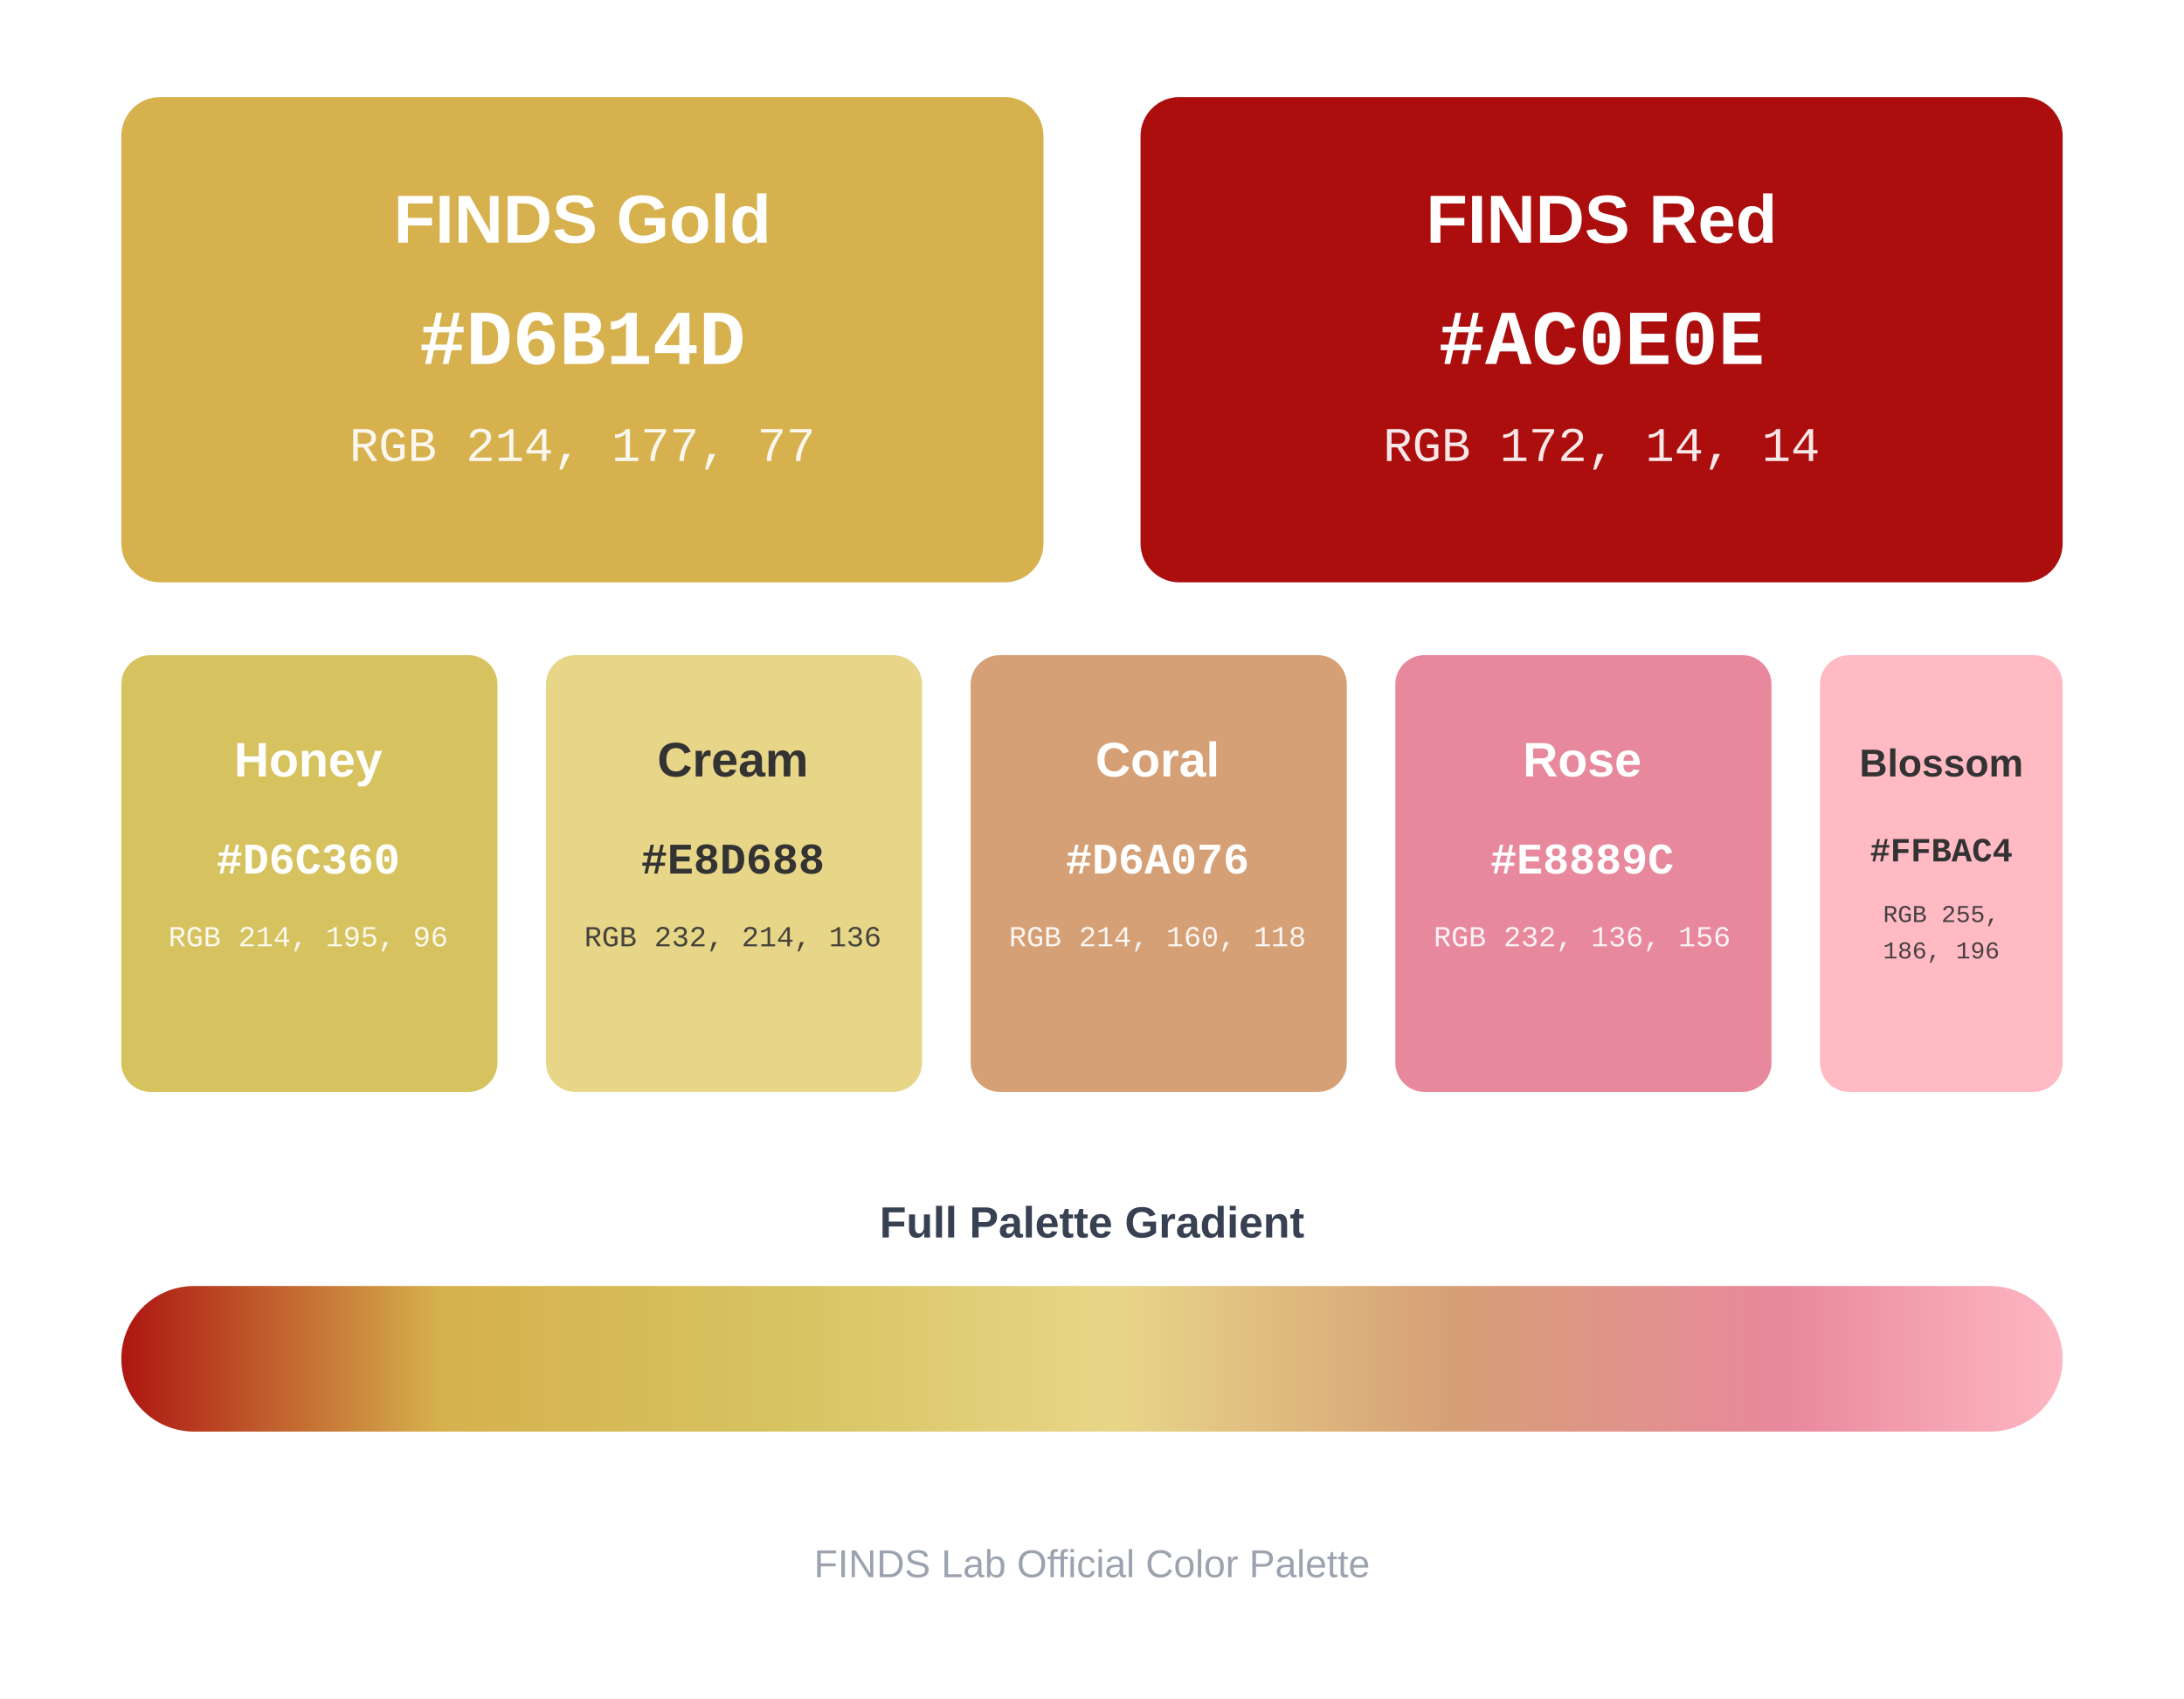
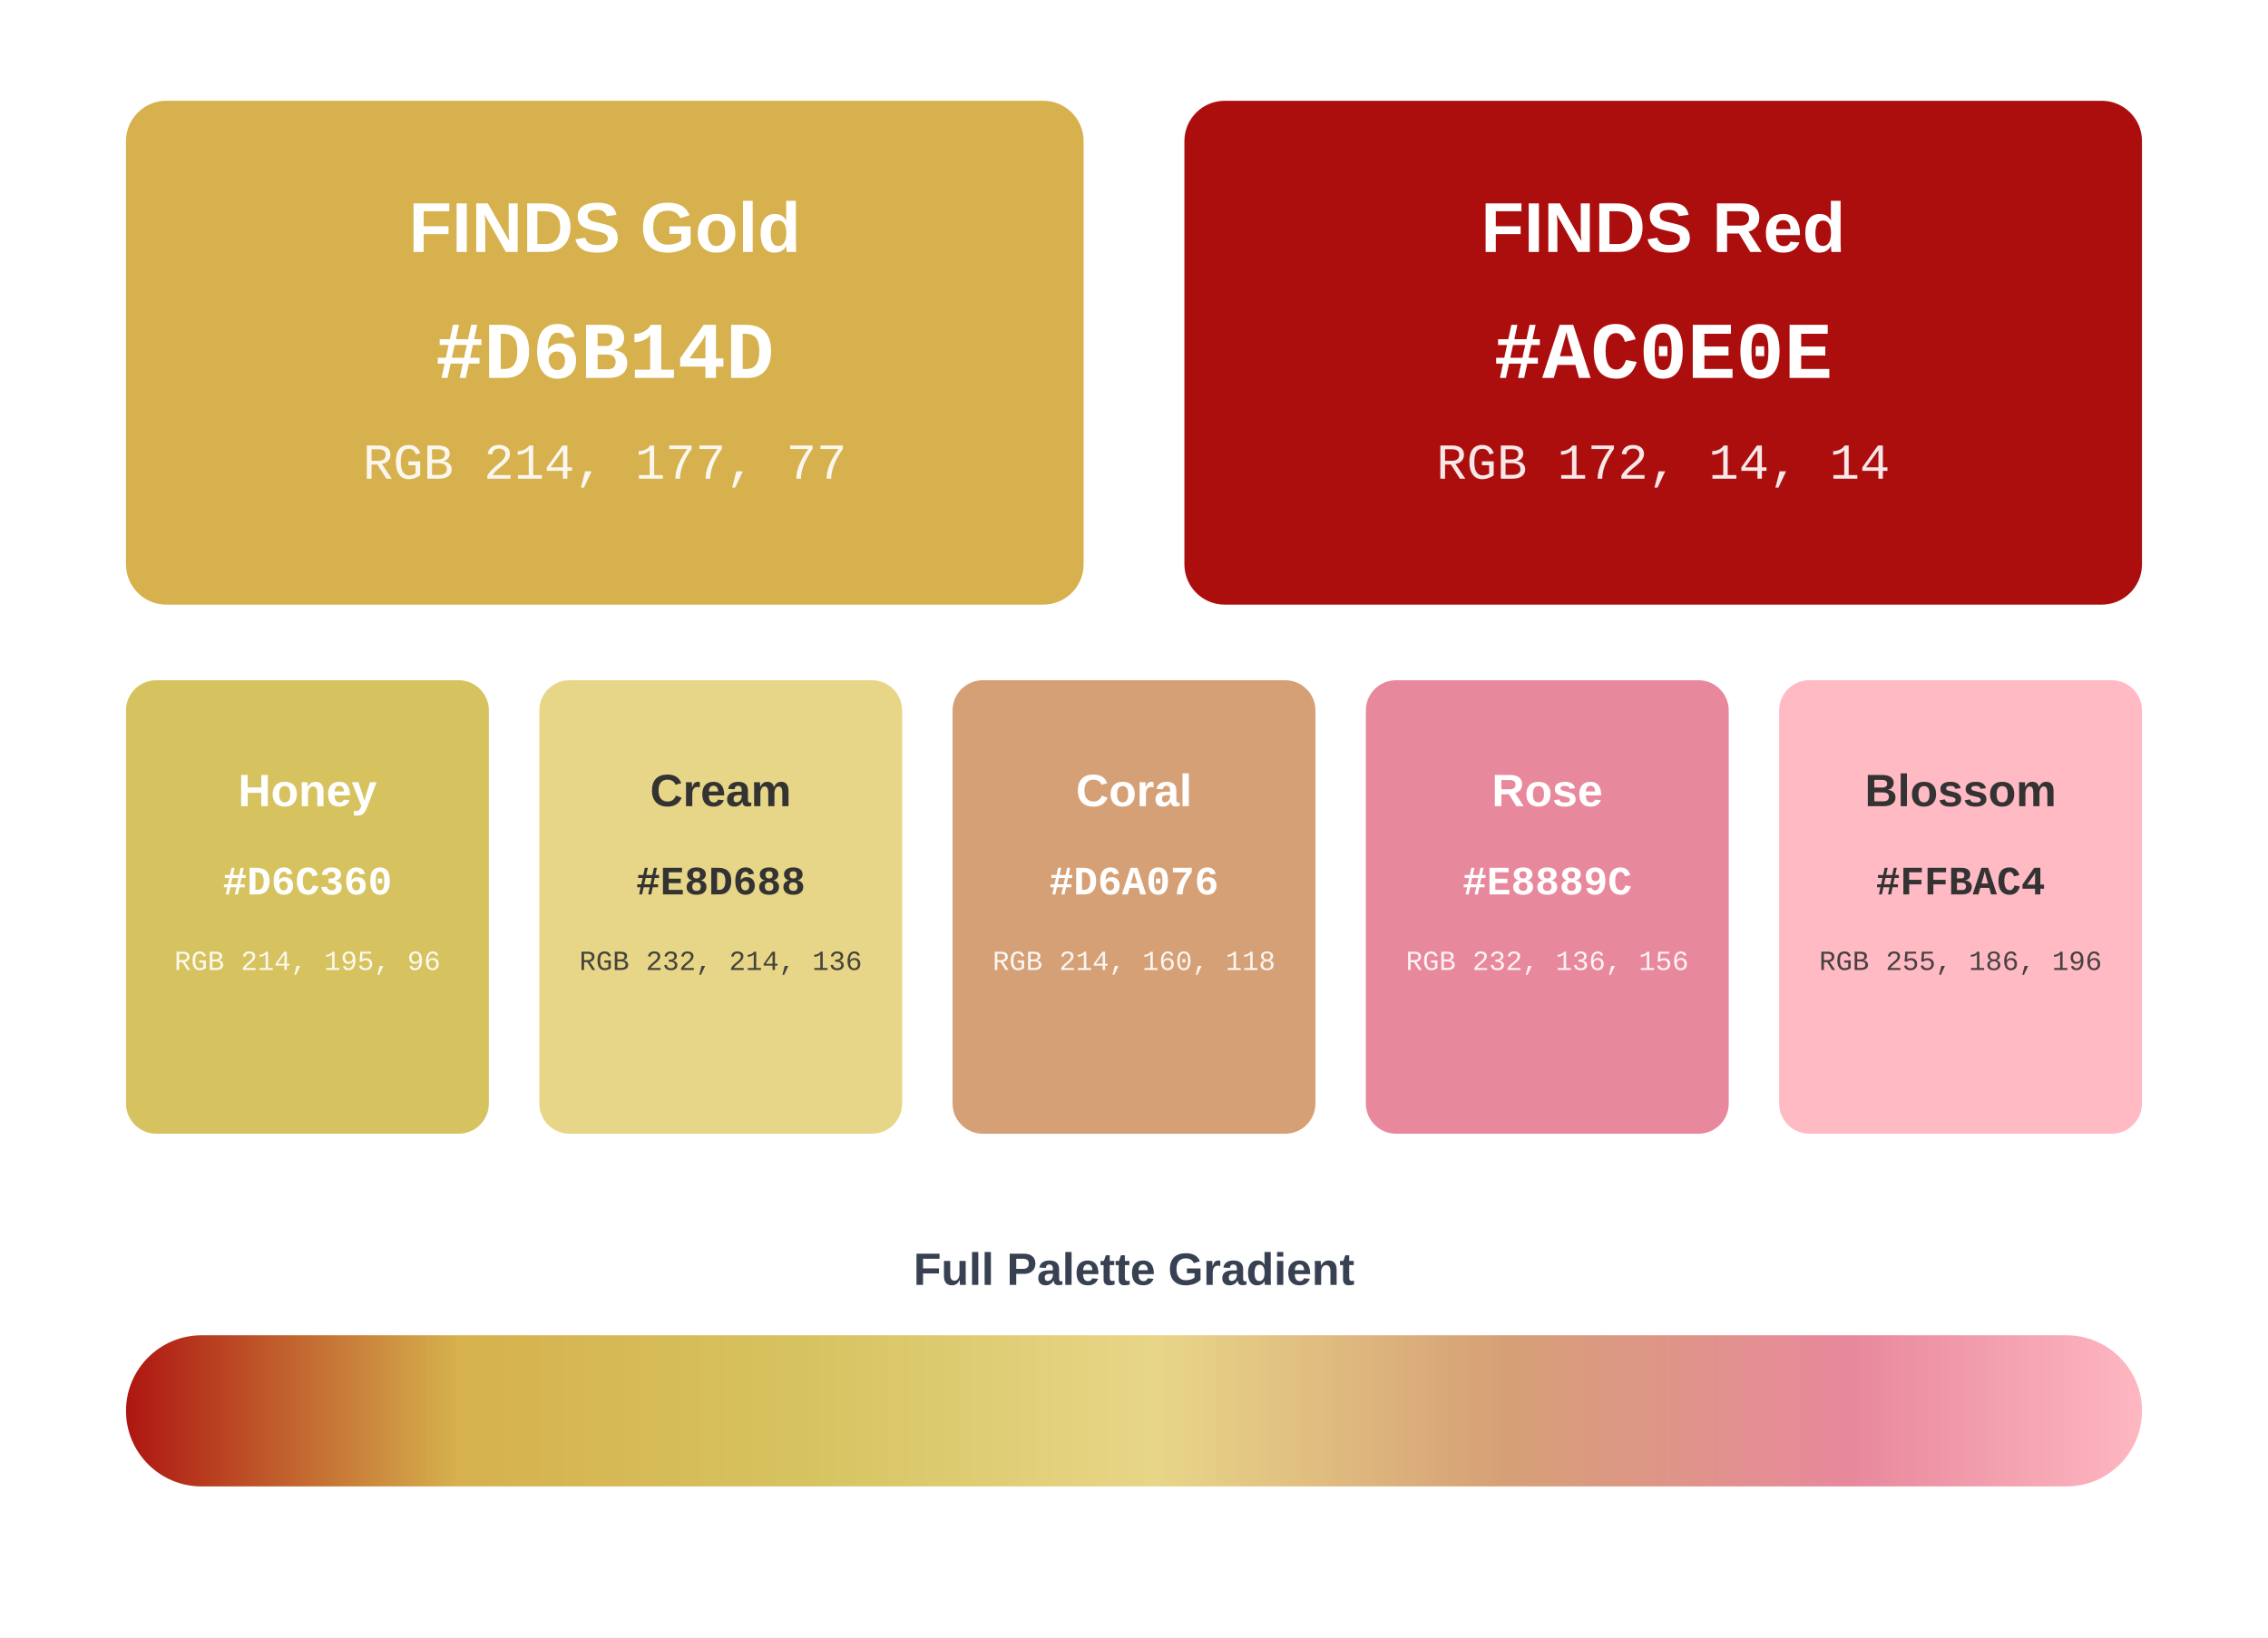
- <svg xmlns="http://www.w3.org/2000/svg" viewBox="0 0 900 700">
-   <rect width="900" height="700" fill="#ffffff" />
+ <svg xmlns="http://www.w3.org/2000/svg" viewBox="0 0 900 650">
+   <rect width="900" height="650" fill="#ffffff" />
  <rect x="50" y="40" width="380" height="200" rx="16" fill="#D6B14D" />
  <text x="240" y="100" font-family="Arial, sans-serif" font-size="28" font-weight="bold" fill="white" text-anchor="middle">FINDS Gold</text>
  <text x="240" y="150" font-family="Courier New, monospace" font-size="32" font-weight="bold" fill="white" text-anchor="middle">#D6B14D</text>
  <text x="240" y="190" font-family="Courier New, monospace" font-size="20" fill="white" text-anchor="middle" opacity="0.9">RGB 214, 177, 77</text>
  <rect x="470" y="40" width="380" height="200" rx="16" fill="#AC0E0E" />
  <text x="660" y="100" font-family="Arial, sans-serif" font-size="28" font-weight="bold" fill="white" text-anchor="middle">FINDS Red</text>
  <text x="660" y="150" font-family="Courier New, monospace" font-size="32" font-weight="bold" fill="white" text-anchor="middle">#AC0E0E</text>
  <text x="660" y="190" font-family="Courier New, monospace" font-size="20" fill="white" text-anchor="middle" opacity="0.9">RGB 172, 14, 14</text>
-   <rect x="50" y="270" width="155" height="180" rx="12" fill="#D6C360" />
-   <text x="127" y="320" font-family="Arial, sans-serif" font-size="20" font-weight="bold" fill="white" text-anchor="middle">Honey</text>
-   <text x="127" y="360" font-family="Courier New, monospace" font-size="18" font-weight="bold" fill="white" text-anchor="middle">#D6C360</text>
-   <text x="127" y="390" font-family="Courier New, monospace" font-size="12" fill="white" text-anchor="middle" opacity="0.9">RGB 214, 195, 96</text>
-   <rect x="225" y="270" width="155" height="180" rx="12" fill="#E8D688" />
-   <text x="302" y="320" font-family="Arial, sans-serif" font-size="20" font-weight="bold" fill="#333" text-anchor="middle">Cream</text>
-   <text x="302" y="360" font-family="Courier New, monospace" font-size="18" font-weight="bold" fill="#333" text-anchor="middle">#E8D688</text>
-   <text x="302" y="390" font-family="Courier New, monospace" font-size="12" fill="#333" text-anchor="middle" opacity="0.9">RGB 232, 214, 136</text>
-   <rect x="400" y="270" width="155" height="180" rx="12" fill="#D6A076" />
-   <text x="477" y="320" font-family="Arial, sans-serif" font-size="20" font-weight="bold" fill="white" text-anchor="middle">Coral</text>
-   <text x="477" y="360" font-family="Courier New, monospace" font-size="18" font-weight="bold" fill="white" text-anchor="middle">#D6A076</text>
-   <text x="477" y="390" font-family="Courier New, monospace" font-size="12" fill="white" text-anchor="middle" opacity="0.9">RGB 214, 160, 118</text>
-   <rect x="575" y="270" width="155" height="180" rx="12" fill="#E8889C" />
-   <text x="652" y="320" font-family="Arial, sans-serif" font-size="20" font-weight="bold" fill="white" text-anchor="middle">Rose</text>
-   <text x="652" y="360" font-family="Courier New, monospace" font-size="18" font-weight="bold" fill="white" text-anchor="middle">#E8889C</text>
-   <text x="652" y="390" font-family="Courier New, monospace" font-size="12" fill="white" text-anchor="middle" opacity="0.9">RGB 232, 136, 156</text>
-   <rect x="750" y="270" width="100" height="180" rx="12" fill="#FFBAC4" />
-   <text x="800" y="320" font-family="Arial, sans-serif" font-size="16" font-weight="bold" fill="#333" text-anchor="middle">Blossom</text>
-   <text x="800" y="355" font-family="Courier New, monospace" font-size="14" font-weight="bold" fill="#333" text-anchor="middle">#FFBAC4</text>
-   <text x="800" y="380" font-family="Courier New, monospace" font-size="10" fill="#333" text-anchor="middle" opacity="0.9">RGB 255,</text>
-   <text x="800" y="395" font-family="Courier New, monospace" font-size="10" fill="#333" text-anchor="middle" opacity="0.9">186, 196</text>
+   <rect x="50" y="270" width="144" height="180" rx="12" fill="#D6C360" />
+   <text x="122" y="320" font-family="Arial, sans-serif" font-size="18" font-weight="bold" fill="white" text-anchor="middle">Honey</text>
+   <text x="122" y="355" font-family="Courier New, monospace" font-size="16" font-weight="bold" fill="white" text-anchor="middle">#D6C360</text>
+   <text x="122" y="385" font-family="Courier New, monospace" font-size="11" fill="white" text-anchor="middle" opacity="0.9">RGB 214, 195, 96</text>
+   <rect x="214" y="270" width="144" height="180" rx="12" fill="#E8D688" />
+   <text x="286" y="320" font-family="Arial, sans-serif" font-size="18" font-weight="bold" fill="#333" text-anchor="middle">Cream</text>
+   <text x="286" y="355" font-family="Courier New, monospace" font-size="16" font-weight="bold" fill="#333" text-anchor="middle">#E8D688</text>
+   <text x="286" y="385" font-family="Courier New, monospace" font-size="11" fill="#333" text-anchor="middle" opacity="0.9">RGB 232, 214, 136</text>
+   <rect x="378" y="270" width="144" height="180" rx="12" fill="#D6A076" />
+   <text x="450" y="320" font-family="Arial, sans-serif" font-size="18" font-weight="bold" fill="white" text-anchor="middle">Coral</text>
+   <text x="450" y="355" font-family="Courier New, monospace" font-size="16" font-weight="bold" fill="white" text-anchor="middle">#D6A076</text>
+   <text x="450" y="385" font-family="Courier New, monospace" font-size="11" fill="white" text-anchor="middle" opacity="0.9">RGB 214, 160, 118</text>
+   <rect x="542" y="270" width="144" height="180" rx="12" fill="#E8889C" />
+   <text x="614" y="320" font-family="Arial, sans-serif" font-size="18" font-weight="bold" fill="white" text-anchor="middle">Rose</text>
+   <text x="614" y="355" font-family="Courier New, monospace" font-size="16" font-weight="bold" fill="white" text-anchor="middle">#E8889C</text>
+   <text x="614" y="385" font-family="Courier New, monospace" font-size="11" fill="white" text-anchor="middle" opacity="0.9">RGB 232, 136, 156</text>
+   <rect x="706" y="270" width="144" height="180" rx="12" fill="#FFBAC4" />
+   <text x="778" y="320" font-family="Arial, sans-serif" font-size="18" font-weight="bold" fill="#333" text-anchor="middle">Blossom</text>
+   <text x="778" y="355" font-family="Courier New, monospace" font-size="16" font-weight="bold" fill="#333" text-anchor="middle">#FFBAC4</text>
+   <text x="778" y="385" font-family="Courier New, monospace" font-size="11" fill="#333" text-anchor="middle" opacity="0.9">RGB 255, 186, 196</text>
  <defs>
    <linearGradient id="fullGrad" x1="0%" y1="0%" x2="100%" y2="0%">
      <stop offset="0%" style="stop-color:#AC0E0E" />
      <stop offset="17%" style="stop-color:#D6B14D" />
      <stop offset="34%" style="stop-color:#D6C360" />
      <stop offset="51%" style="stop-color:#E8D688" />
      <stop offset="68%" style="stop-color:#D6A076" />
      <stop offset="85%" style="stop-color:#E8889C" />
      <stop offset="100%" style="stop-color:#FFBAC4" />
    </linearGradient>
  </defs>
  <text x="450" y="510" font-family="Arial, sans-serif" font-size="18" font-weight="bold" fill="#374151" text-anchor="middle">Full Palette Gradient</text>
  <rect x="50" y="530" width="800" height="60" rx="30" fill="url(#fullGrad)" />
-   <text x="450" y="650" font-family="Arial, sans-serif" font-size="16" fill="#9ca3af" text-anchor="middle">FINDS Lab Official Color Palette</text>
</svg>
